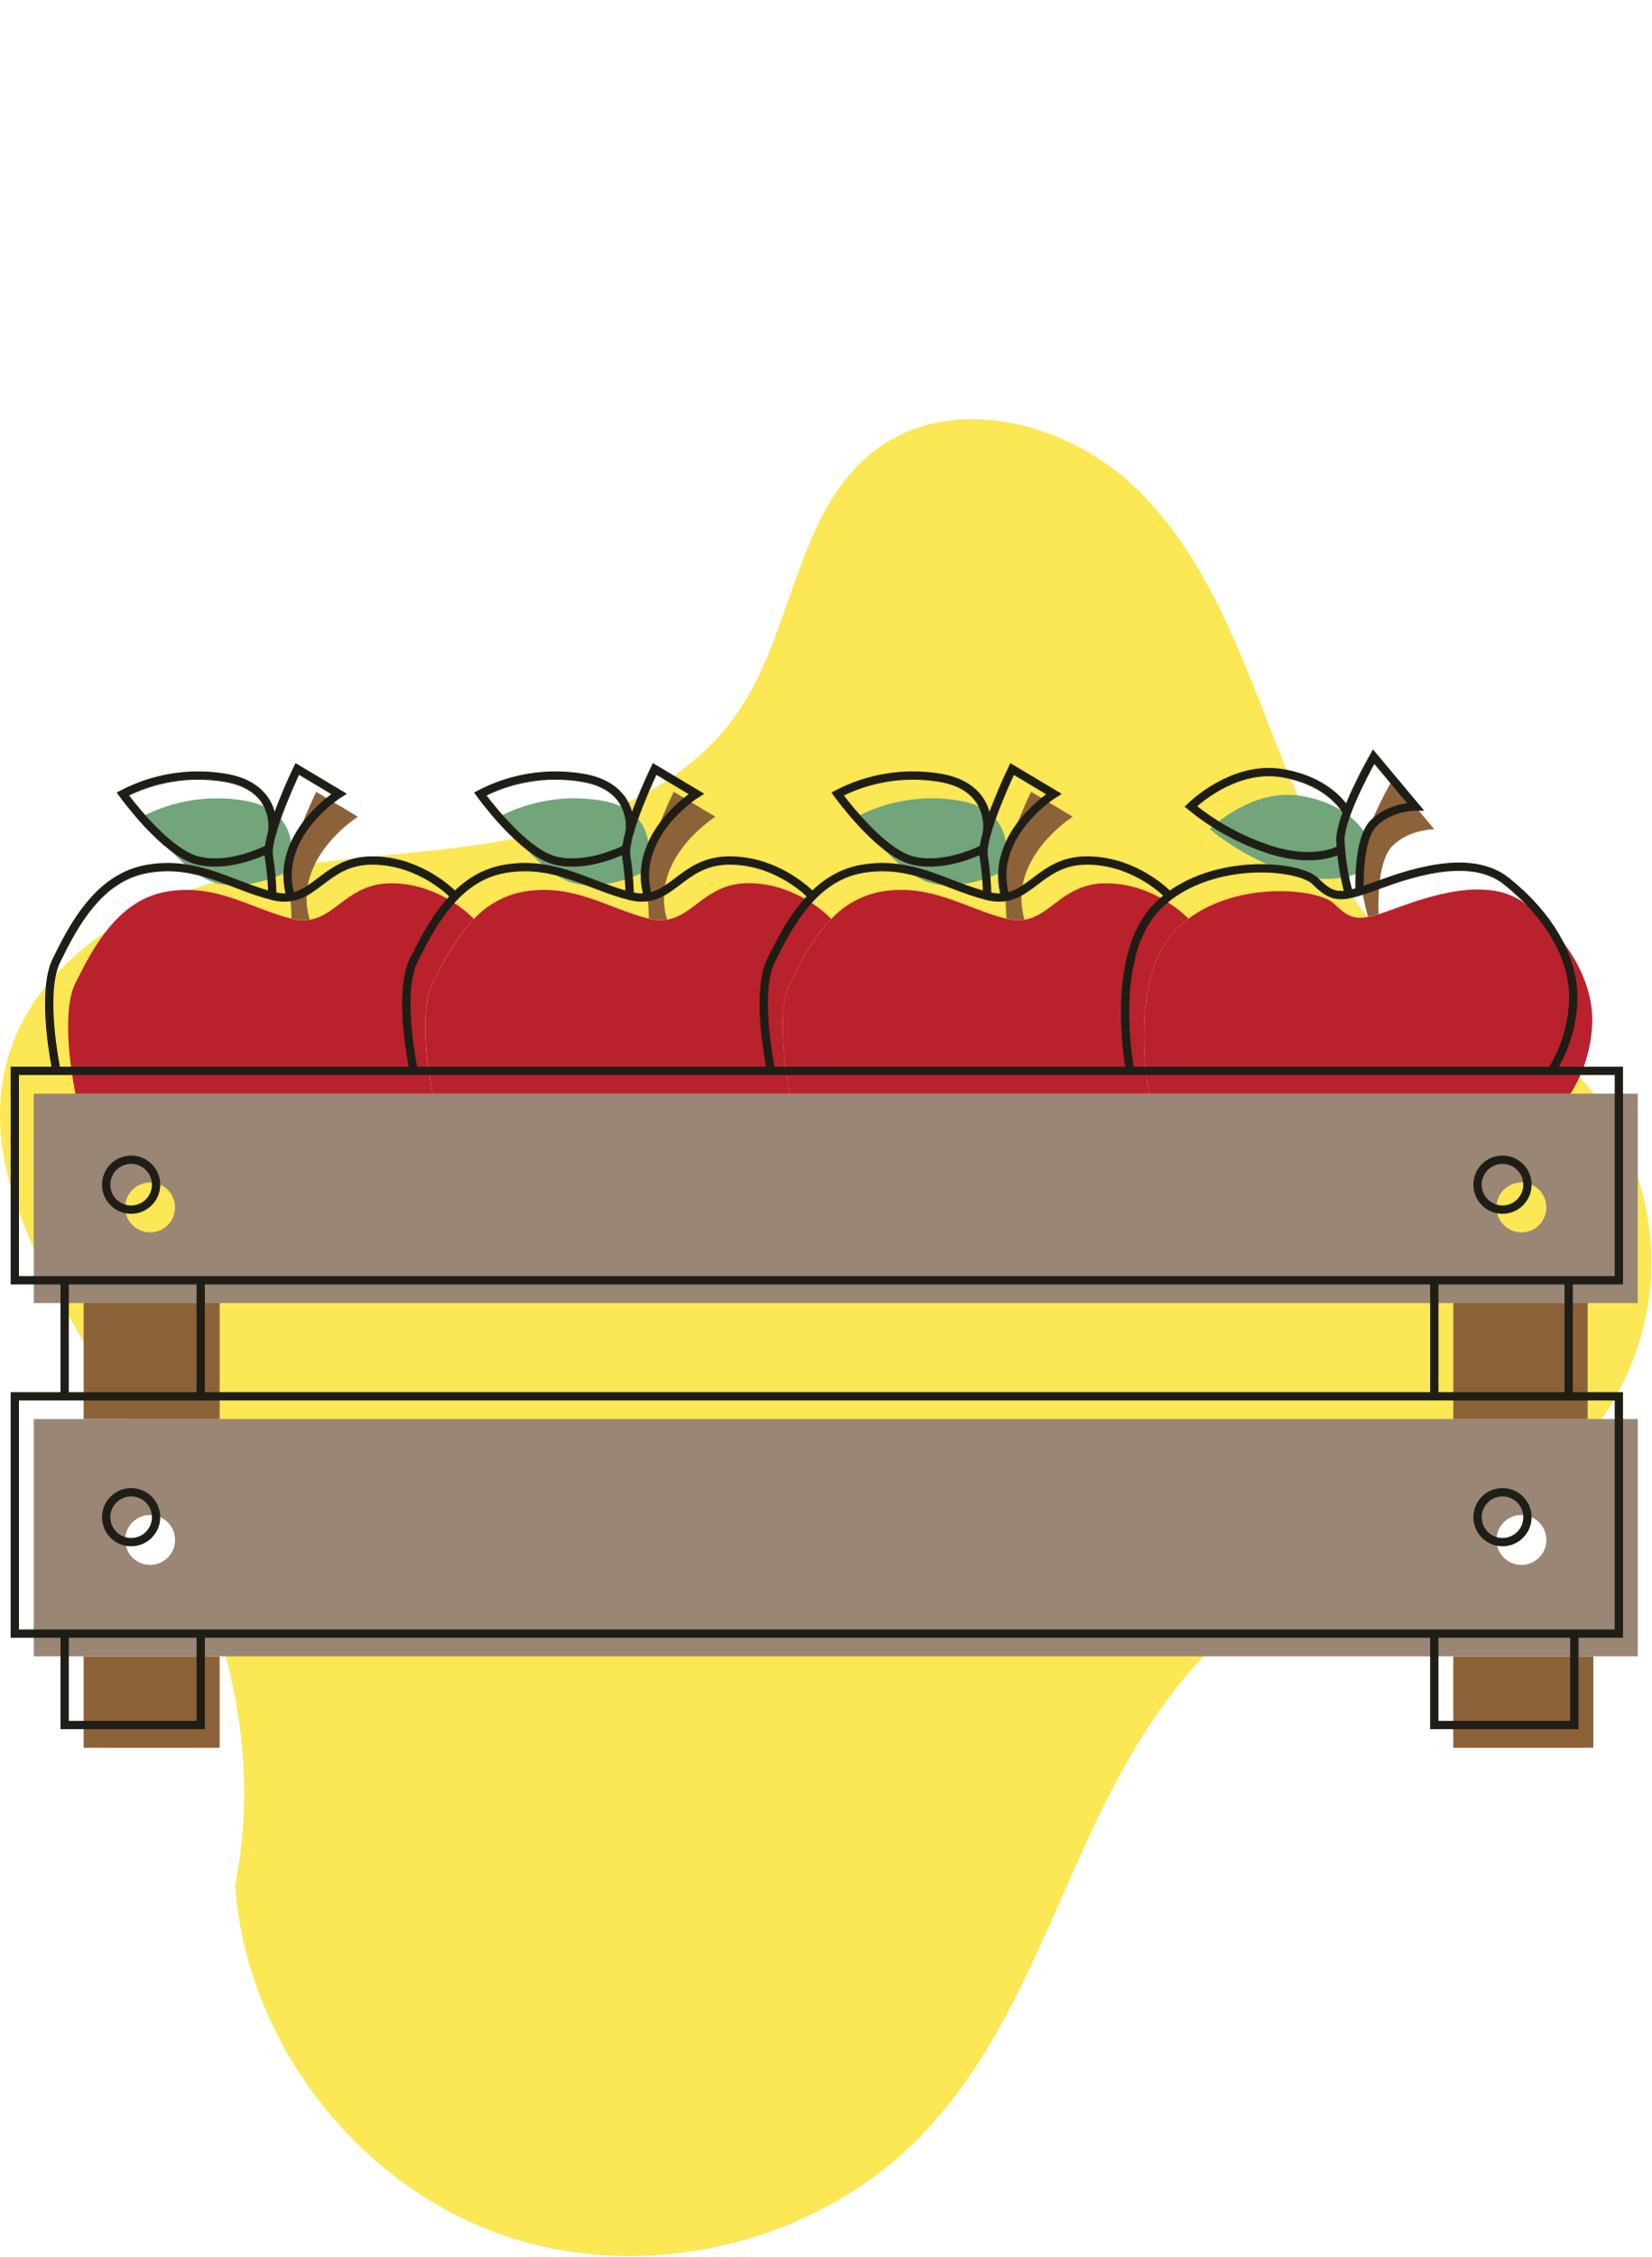
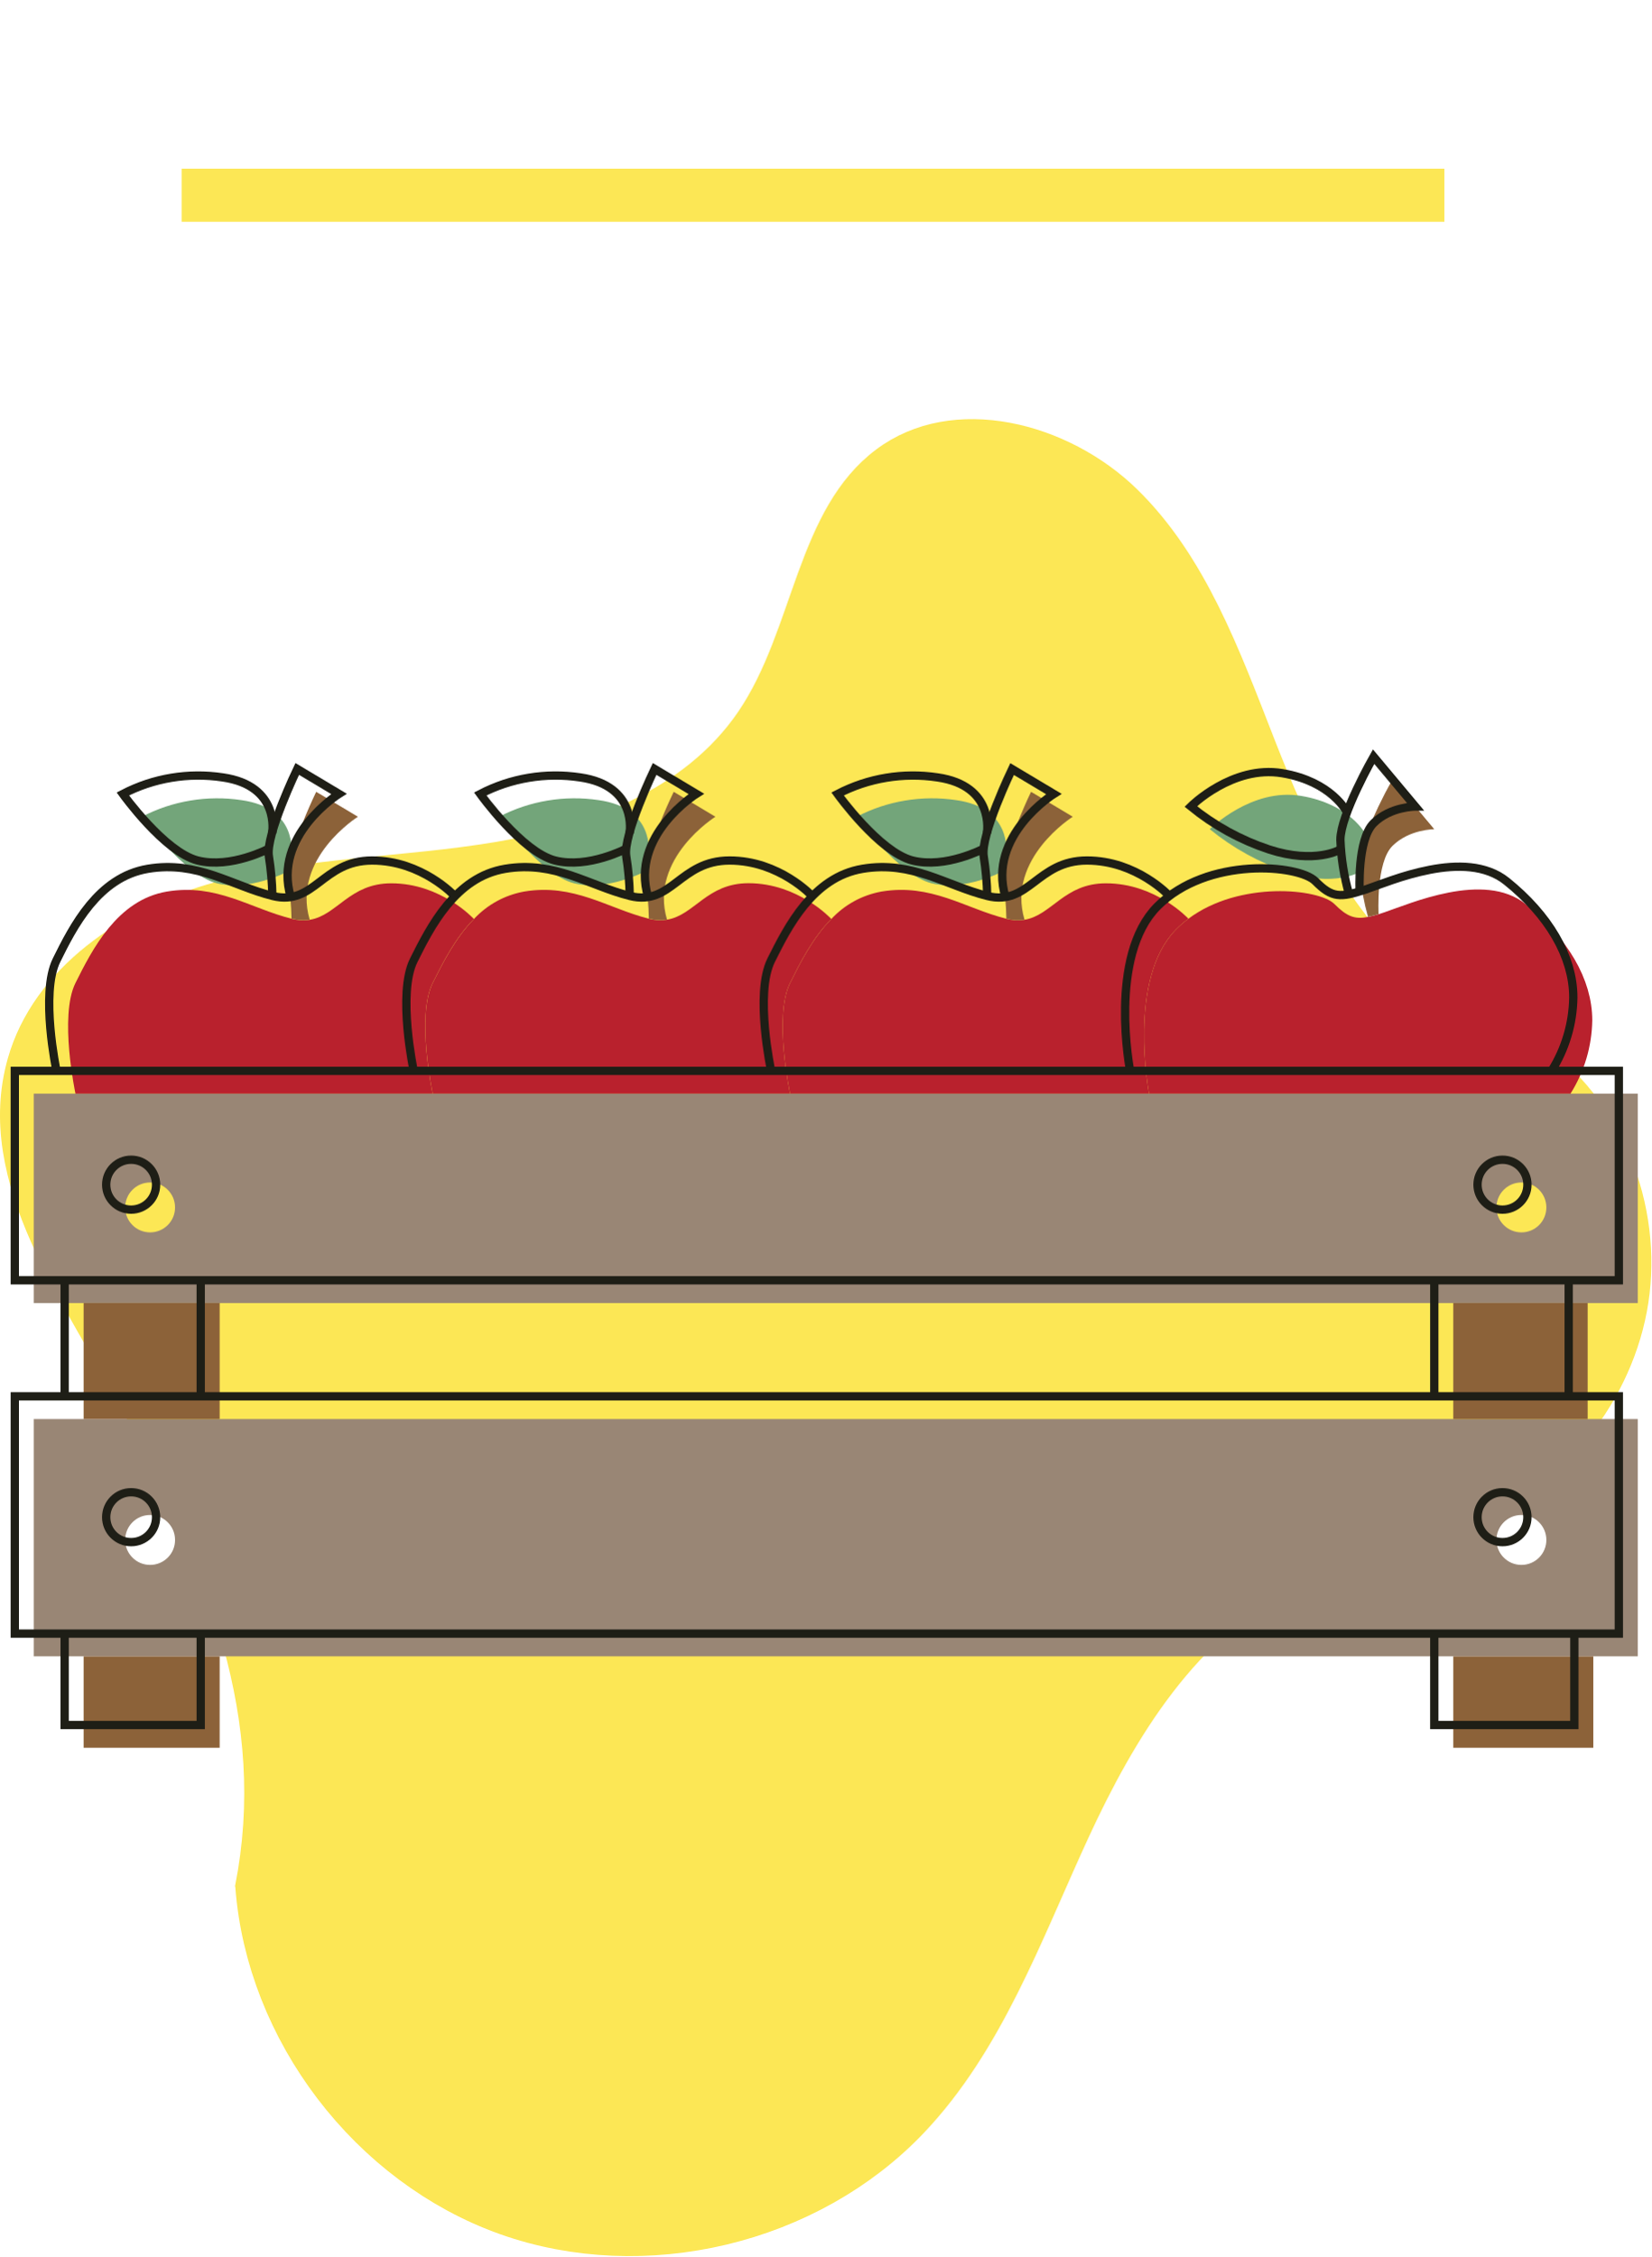
<svg xmlns="http://www.w3.org/2000/svg" id="Calque_1" data-name="Calque 1" viewBox="115.1 54.53 435.48 594.82">
  <defs>
    <style>.cls-1{fill:#fce755;}.cls-2{font-size:50px;stroke:#000;font-family:CooperBlack, Cooper
            Black;}.cls-2,.cls-7{fill:none;}.cls-3{fill:#998675;}.cls-4{fill:#8c6239;}.cls-5{fill:#b9212d;}.cls-6{fill:#73a57a;}.cls-7{stroke:#1e1e16;stroke-miterlimit:10;stroke-width:2.19px;}
        </style>
  </defs>
+   <rect class="cls-1" x="163" y="99" width="333" height="14" />
  <path class="cls-1" d="M177.07,551.82c8.81-44.16-7.6-83.29-28.52-123.15-16-30.41-40.75-62-31.4-95.06,6.8-24,30.44-39.73,54.46-46.44s49.39-6.52,74-10.62,50.1-13.75,64.15-34.36c14.85-21.79,15.3-53.36,36.41-69.17,20.25-15.16,50.77-7.14,68.85,10.55s27,42.45,36.22,66,20.33,47.9,40.89,62.62c9.83,7,21.33,11.47,31,18.68,21,15.58,31.11,43.86,26.25,69.52s-23.89,47.81-48,57.87c-14.2,5.93-29.86,7.94-43.79,14.49-26.82,12.59-43.33,39.92-55.7,66.84s-22.69,55.71-43.08,77.2c-27.91,29.43-73.67,40.37-111.87,26.77s-66.75-51-69.79-91.44" />
  <path class="cls-3" d="M547,428.67v62.56H124V428.67H547Zm-24.11,31.87a6.58,6.58,0,1,0-6.57,6.58A6.57,6.57,0,0,0,522.89,460.54Zm-361.63,0a6.58,6.58,0,1,0-6.58,6.58A6.57,6.57,0,0,0,161.26,460.54Z" />
  <path class="cls-3" d="M547,342.87v55.21H124V342.87H547Zm-24.11,30a6.58,6.58,0,1,0-6.57,6.58A6.57,6.57,0,0,0,522.89,372.87Zm-361.63,0a6.58,6.58,0,1,0-6.58,6.58A6.57,6.57,0,0,0,161.26,372.87Z" />
  <rect class="cls-4" x="498.34" y="491.23" width="36.93" height="24.1" />
  <rect class="cls-4" x="498.34" y="398.08" width="35.44" height="30.59" />
  <path class="cls-5" d="M535,323.56a37.48,37.48,0,0,1-5.74,19.31H418.13s-5.92-30.27,7.23-43.42a27.49,27.49,0,0,1,3.14-2.7C442,286.64,463,288.82,467,292.88c3.27,3.26,5.32,4.1,8.87,3.4a26.54,26.54,0,0,0,2.79-.73c.47-.14,1-.3,1.49-.48,6.58-2.19,26.3-11,37.26-2.19S535,312.6,535,323.56Z" />
  <path class="cls-4" d="M475.33,274.68a118.81,118.81,0,0,1,7-14.68l11,13.15s-6.57,0-11,4.38-3.68,18-3.68,18a26.54,26.54,0,0,1-2.79.73,66.3,66.3,0,0,1-2.19-11.81c-.06-.86-.1-1.71-.1-2.55A23.09,23.09,0,0,1,475.33,274.68Z" />
  <path class="cls-6" d="M473.68,284.47h-.1s-6.58,4-18.85,0a64.69,64.69,0,0,1-20.6-11.33s11-11,24.11-8.77c12.94,2.17,17,10.06,17.09,10.3a23.09,23.09,0,0,0-1.75,7.24C473.58,282.76,473.62,283.61,473.68,284.47Z" />
  <path class="cls-5" d="M428.5,296.75a27.49,27.49,0,0,0-3.14,2.7c-13.15,13.15-7.23,43.42-7.23,43.42H323.45s-4.39-20.41,0-29.17c2.57-5.15,5.9-11.82,10.88-16.88a23.82,23.82,0,0,1,13.22-7.23c13.15-2.19,21.92,4.38,32.9,7.16a11.6,11.6,0,0,0,4.79.28h0c7.2-1.15,10.5-9.62,21.49-9.62C419.88,287.4,428.5,296.75,428.5,296.75Z" />
  <path class="cls-4" d="M387,263.29,398,269.86s-17.52,11-12.72,27.16h0a11.6,11.6,0,0,1-4.79-.28,74.41,74.41,0,0,0-.93-10.49,7.69,7.69,0,0,1,0-2,25.57,25.57,0,0,1,.85-4.11.23.23,0,0,1,0-.07A128.25,128.25,0,0,1,387,263.29Z" />
  <path class="cls-6" d="M367.28,265.48c14.67,2.09,13.24,13.61,13.1,14.61a.23.23,0,0,0,0,.07,25.57,25.57,0,0,0-.85,4.11s-10,5.32-18.78,3.13S341,269.86,341,269.86A43.12,43.12,0,0,1,367.28,265.48Z" />
  <path class="cls-5" d="M334.26,296.75l.07.07c-5,5.06-8.31,11.73-10.88,16.88-4.39,8.76,0,29.17,0,29.17H229.2s-4.38-20.41,0-29.17c2.58-5.15,5.91-11.82,10.88-16.88a23.88,23.88,0,0,1,13.23-7.23c13.15-2.19,21.92,4.38,32.9,7.16A11.6,11.6,0,0,0,291,297h0c7.2-1.15,10.5-9.62,21.49-9.62C325.64,287.4,334.26,296.75,334.26,296.75Z" />
  <path class="cls-4" d="M292.76,263.29l11,6.57S286.2,280.82,291,297h0a11.6,11.6,0,0,1-4.79-.28,74.41,74.41,0,0,0-.93-10.49,7.7,7.7,0,0,1,0-2,24.53,24.53,0,0,1,.85-4.11.23.23,0,0,1,0-.07A127.3,127.3,0,0,1,292.76,263.29Z" />
  <path class="cls-6" d="M273,265.48c14.67,2.09,13.24,13.61,13.1,14.61a.23.23,0,0,0,0,.07,24.53,24.53,0,0,0-.85,4.11s-10,5.32-18.78,3.13-19.75-17.54-19.75-17.54A43.1,43.1,0,0,1,273,265.48Z" />
  <path class="cls-5" d="M240,296.75l.07.07c-5,5.06-8.3,11.73-10.88,16.88-4.38,8.76,0,29.17,0,29.17H135s-4.38-20.41,0-29.17,11-21.92,24.11-24.11S181,294,192,296.75a11.6,11.6,0,0,0,4.79.28h0c7.19-1.15,10.49-9.62,21.48-9.62C231.39,287.4,240,296.75,240,296.75Z" />
  <path class="cls-4" d="M191,284.28a24.82,24.82,0,0,1,.85-4.12.23.23,0,0,1,0-.07,128.25,128.25,0,0,1,6.63-16.8l11,6.57S192,280.82,196.76,297h0a11.6,11.6,0,0,1-4.79-.28,75.37,75.37,0,0,0-.94-10.49A7.62,7.62,0,0,1,191,284.28Z" />
  <path class="cls-6" d="M178.79,265.48c14.67,2.09,13.24,13.61,13.1,14.61a.23.23,0,0,0,0,.07,24.82,24.82,0,0,0-.85,4.12c-.25.13-10.15,5.28-18.78,3.12s-19.75-17.54-19.75-17.54A43.12,43.12,0,0,1,178.79,265.48Z" />
  <rect class="cls-4" x="137.15" y="491.23" width="35.88" height="24.1" />
  <rect class="cls-4" x="137.15" y="398.08" width="35.88" height="30.59" />
  <rect class="cls-7" x="119" y="422.67" width="423" height="62.56" />
  <polygon class="cls-7" points="119 392.08 130.54 392.08 542 392.08 542 336.87 119 336.87 119 392.08" />
  <polyline class="cls-7" points="168.03 485.23 168.03 509.33 132.15 509.33 132.15 485.23" />
  <line class="cls-7" x1="132.15" y1="422.67" x2="132.15" y2="392.08" />
  <line class="cls-7" x1="168.03" y1="392.08" x2="168.03" y2="422.67" />
  <polyline class="cls-7" points="530.27 485.23 530.27 509.33 493.34 509.33 493.34 485.23" />
  <line class="cls-7" x1="528.78" y1="422.67" x2="528.78" y2="392.08" />
  <line class="cls-7" x1="493.34" y1="422.67" x2="493.34" y2="392.08" />
  <circle class="cls-7" cx="149.68" cy="366.87" r="6.58" />
  <circle class="cls-7" cx="511.32" cy="366.87" r="6.58" />
  <circle class="cls-7" cx="149.68" cy="454.54" r="6.58" />
  <circle class="cls-7" cx="511.32" cy="454.54" r="6.58" />
  <path class="cls-7" d="M413.13,336.87s-5.92-30.27,7.23-43.42,37.26-11,41.64-6.57,6.58,4.38,13.15,2.19,26.3-11,37.26-2.19S530,306.6,530,317.56a37.48,37.48,0,0,1-5.74,19.31" />
  <path class="cls-7" d="M473.66,289.55s-.7-13.63,3.68-18,11-4.38,11-4.38l-11-13.15s-8.76,15.34-8.76,21.92a60.74,60.74,0,0,0,2.29,14.36" />
  <path class="cls-7" d="M470.33,268.69s-3.94-8.11-17.09-10.31-24.11,8.77-24.11,8.77a64.69,64.69,0,0,0,20.6,11.33c12.27,4,18.85,0,18.85,0" />
  <path class="cls-7" d="M423.5,290.75s-8.62-9.35-21.77-9.35-15.29,12.13-26.28,9.35-19.75-9.35-32.9-7.16-19.72,15.34-24.1,24.11,0,29.17,0,29.17" />
  <path class="cls-7" d="M380.24,291C375.43,274.82,393,263.86,393,263.86L382,257.29s-8.4,17.46-7.49,23a74.41,74.41,0,0,1,.93,10.49" />
  <path class="cls-7" d="M375.36,274.16s2.26-12.49-13.08-14.68a43.12,43.12,0,0,0-26.3,4.38s11,15.34,19.75,17.54,18.78-3.13,18.78-3.13" />
  <path class="cls-7" d="M329.26,290.75s-8.62-9.35-21.77-9.35-15.3,12.13-26.28,9.35-19.75-9.35-32.9-7.16-19.72,15.34-24.11,24.11,0,29.17,0,29.17" />
  <path class="cls-7" d="M286,291c-4.81-16.21,12.72-27.17,12.72-27.17l-11-6.57s-8.39,17.46-7.48,23a74.41,74.41,0,0,1,.93,10.49" />
  <path class="cls-7" d="M281.12,274.16s2.26-12.49-13.08-14.68a43.1,43.1,0,0,0-26.3,4.38s11,15.34,19.75,17.54,18.78-3.13,18.78-3.13" />
  <path class="cls-7" d="M235,290.75s-8.62-9.35-21.77-9.35S198,293.53,187,290.75s-19.75-9.35-32.9-7.16S134.34,298.93,130,307.7s0,29.17,0,29.17" />
  <path class="cls-7" d="M191.76,291c-4.82-16.21,12.72-27.17,12.72-27.17l-11-6.57s-8.4,17.46-7.49,23a75.37,75.37,0,0,1,.94,10.49" />
  <path class="cls-7" d="M186.87,274.16s2.26-12.49-13.08-14.68a43.12,43.12,0,0,0-26.3,4.38s11,15.34,19.75,17.54S186,278.27,186,278.27" />
</svg>
